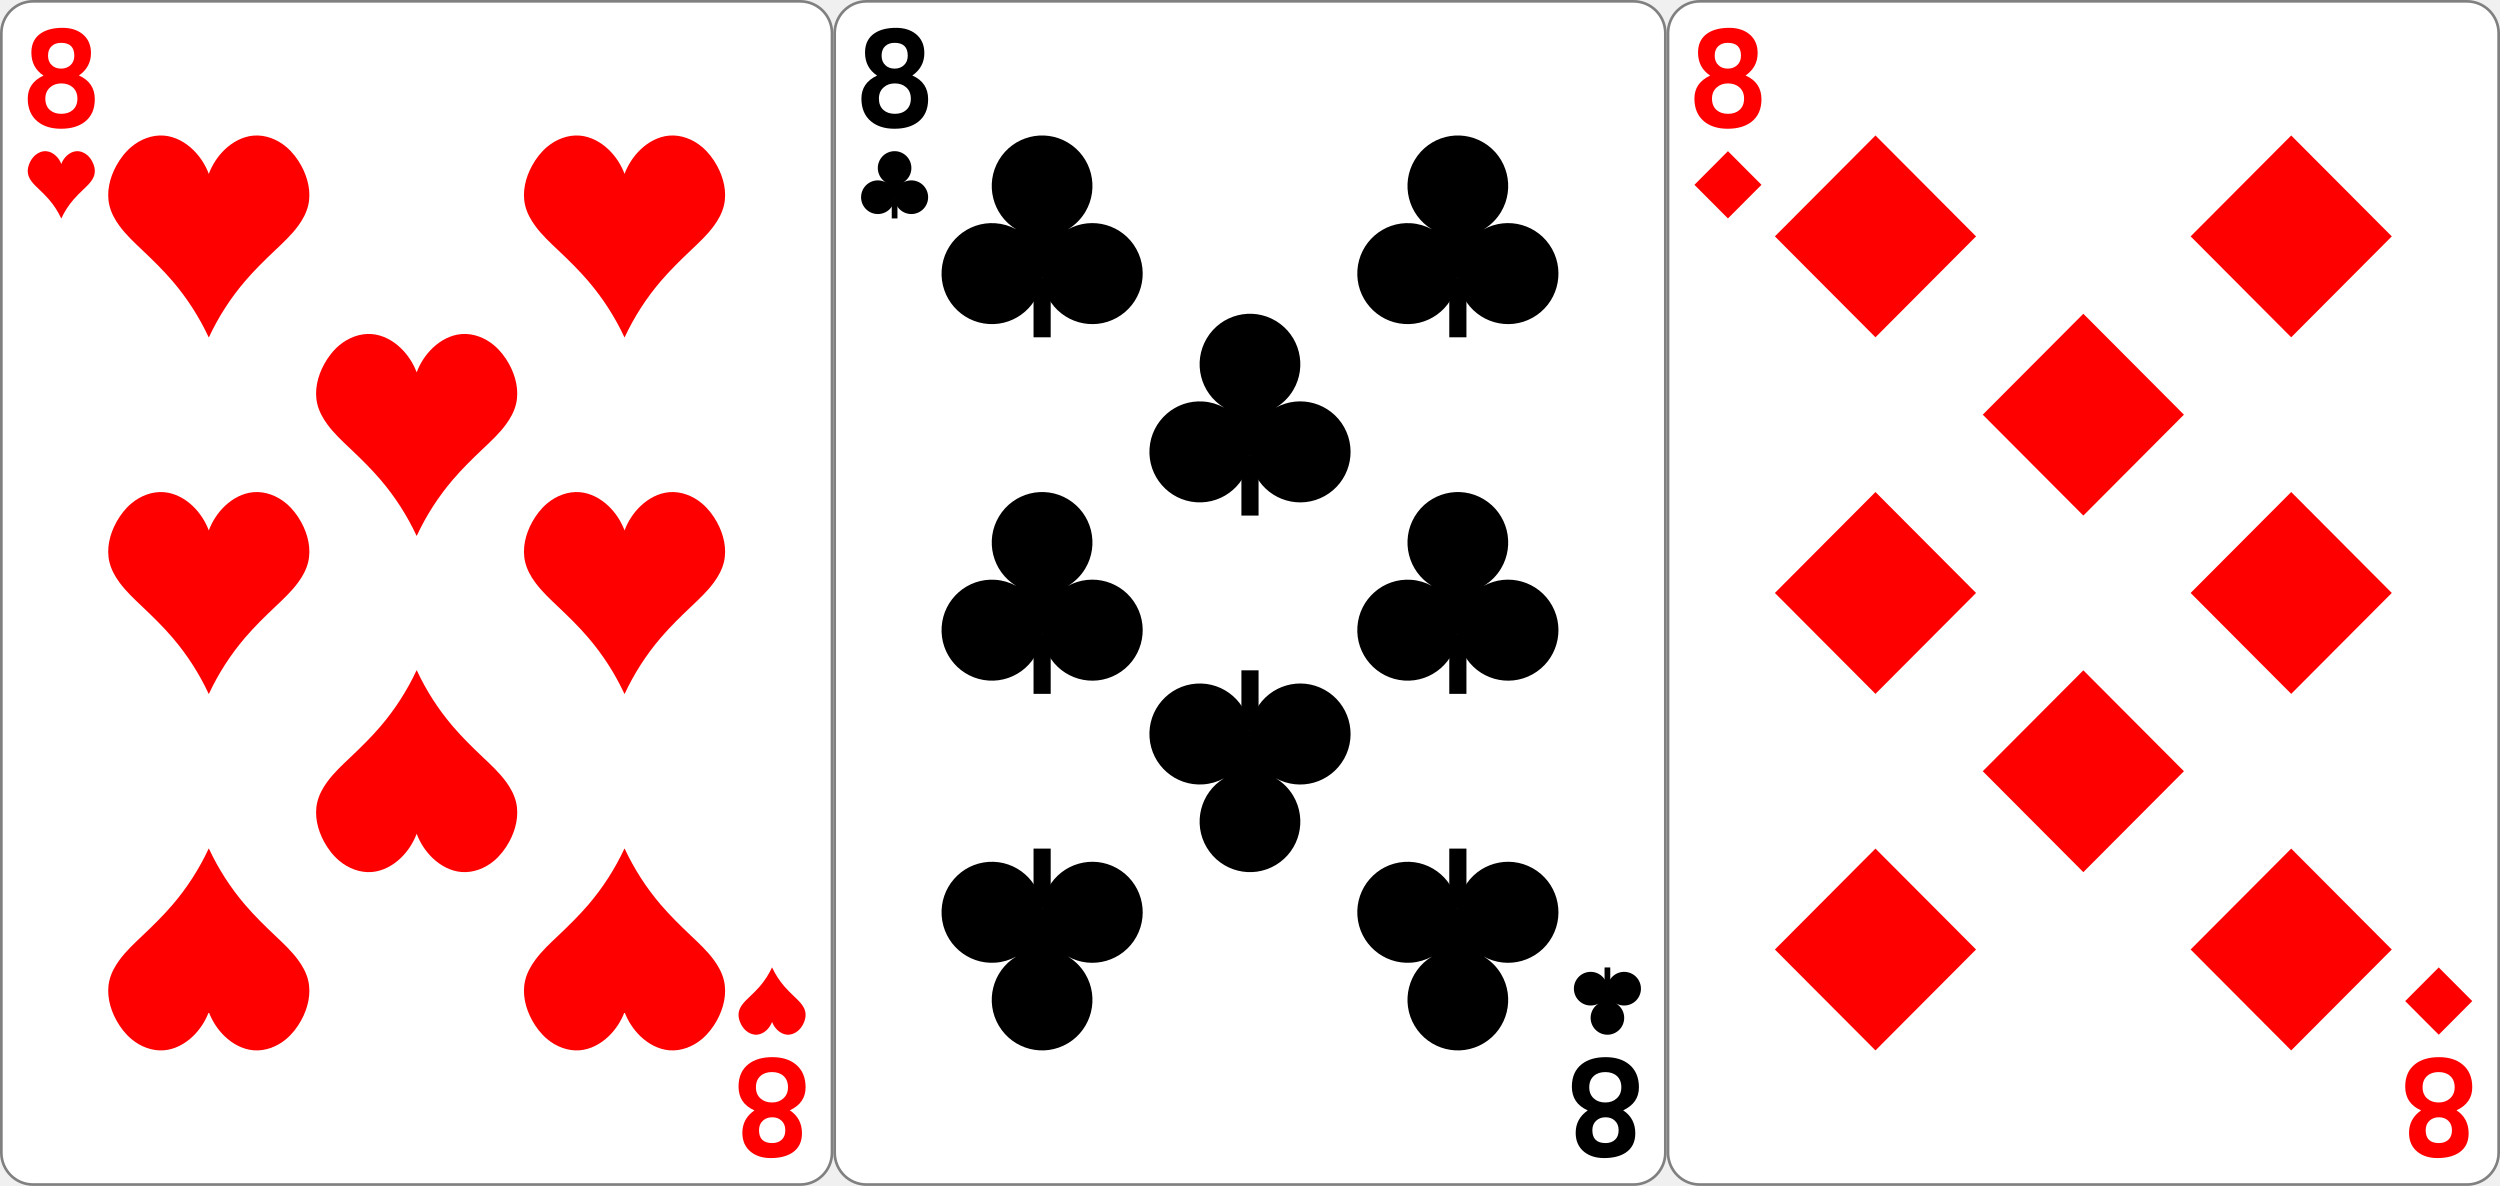
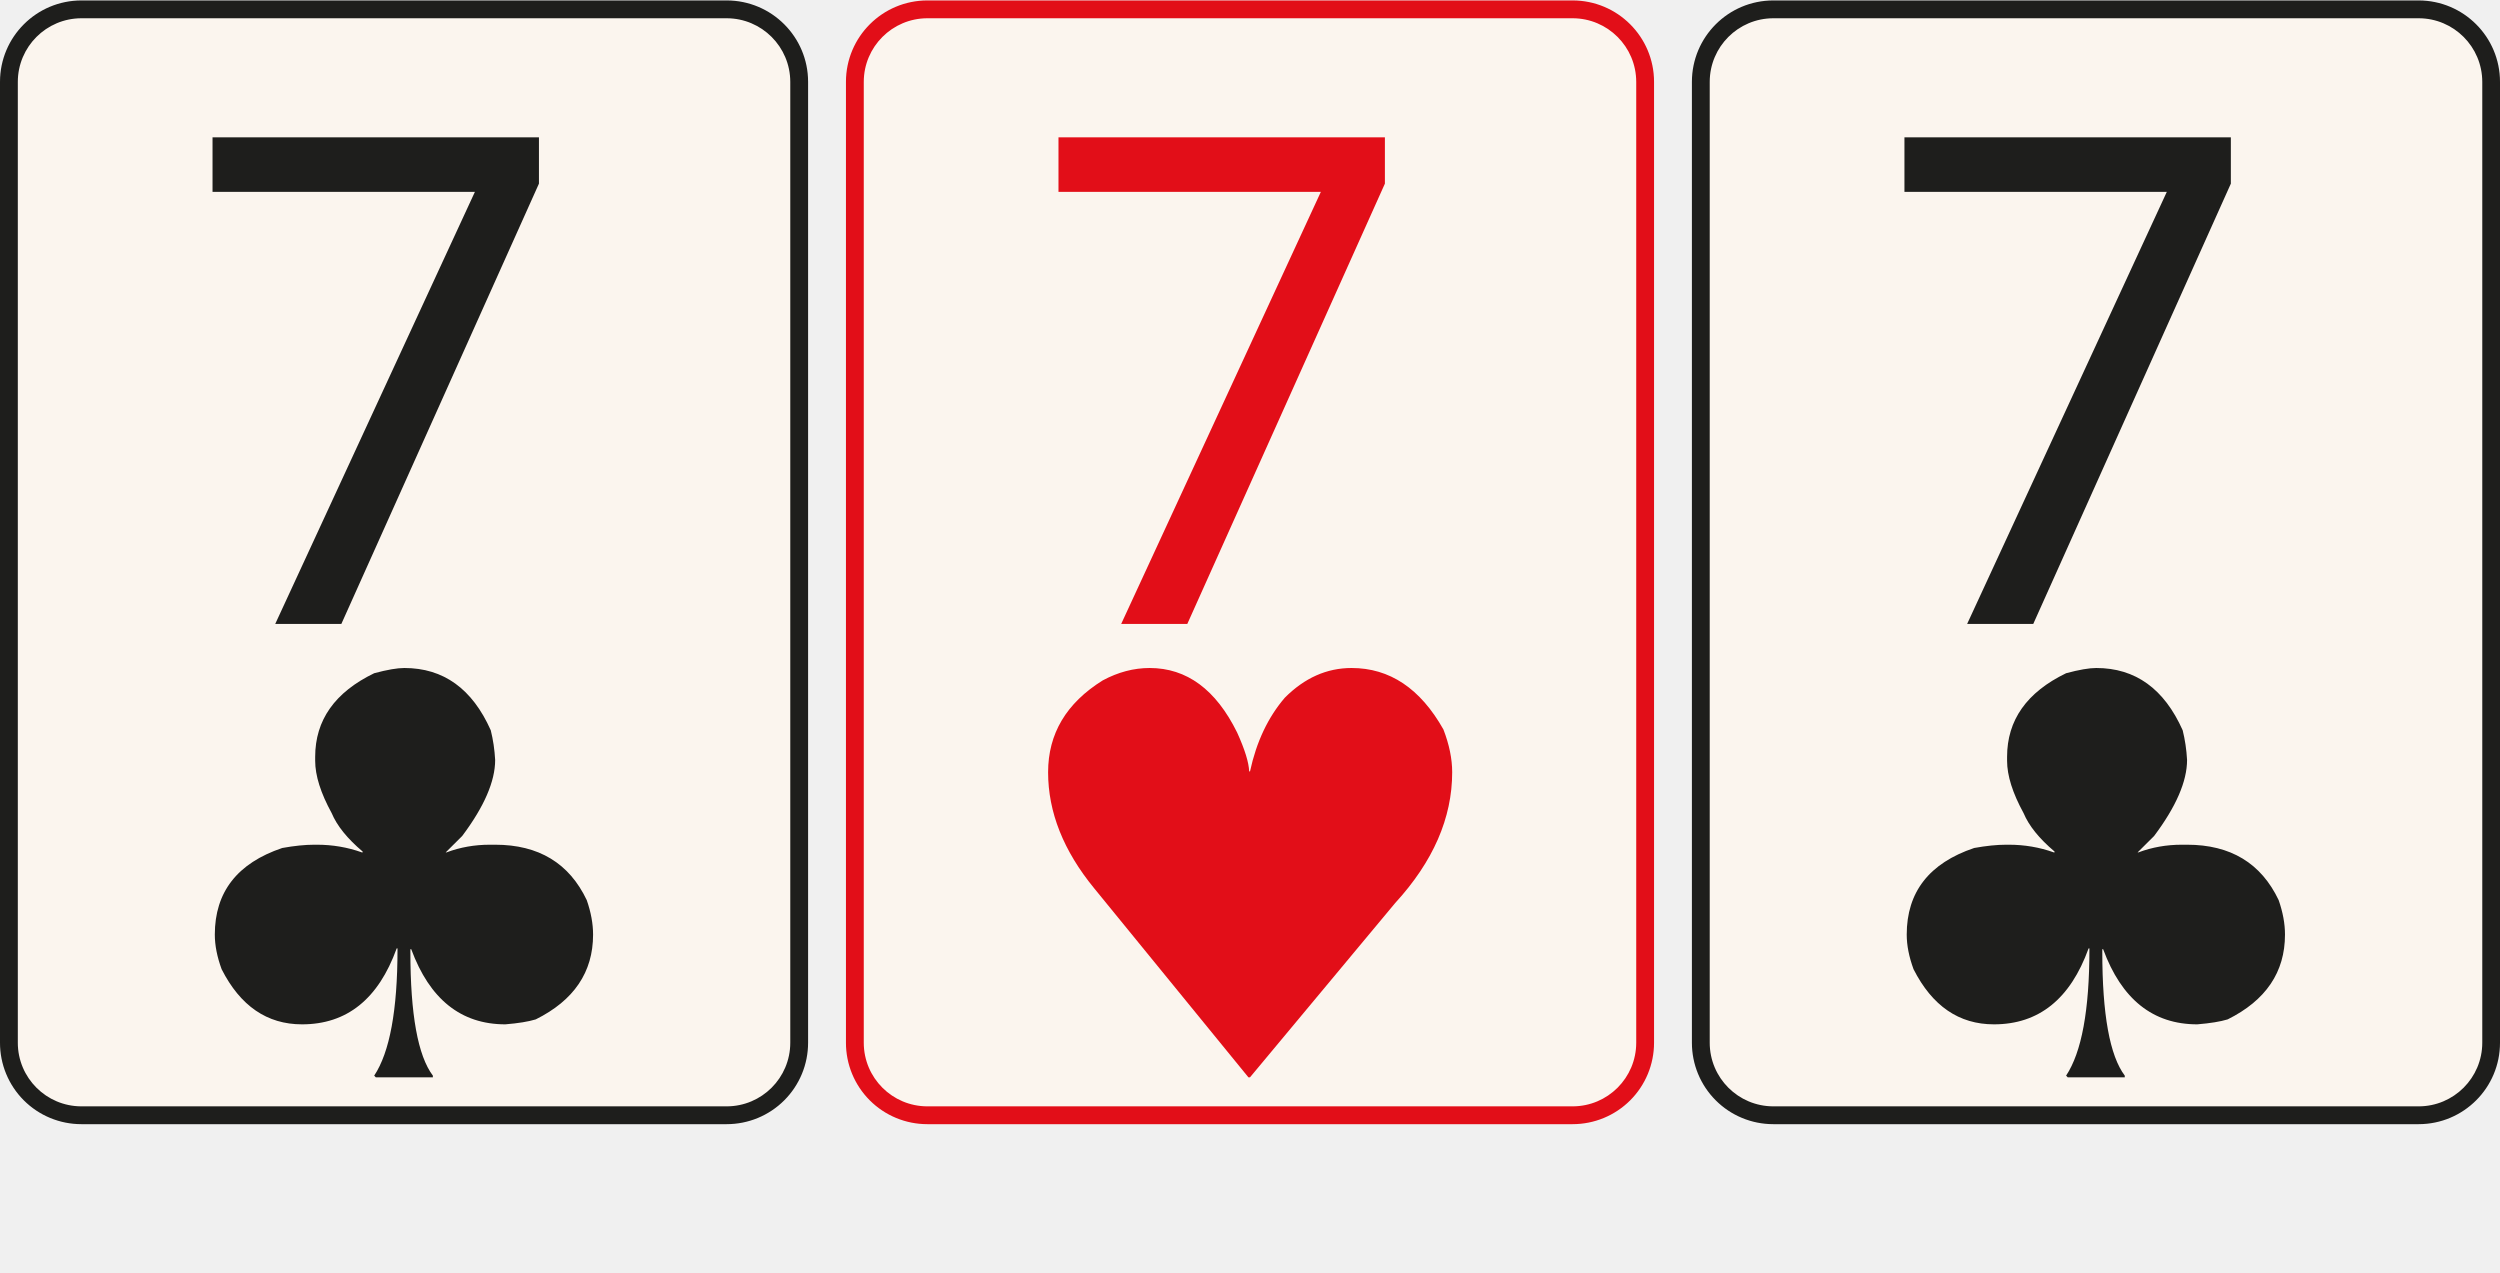
- <svg xmlns="http://www.w3.org/2000/svg" viewBox="0 0 702 333">
-   <svg width="234" height="333" id="svg2" version="1.1" x="0">
-     <defs id="defs4" />
-     <g id="layer1" transform="translate(0,-719.3622)">
-       <g id="g923">
-         <rect rx="8.919" ry="8.946" y="719.74" x="0.378" height="332.244" width="233.244" id="rect4266" style="fill:#ffffff;fill-opacity:1;stroke:#808080;stroke-width:0.756;stroke-linecap:butt;stroke-linejoin:miter;stroke-miterlimit:4;stroke-dasharray:none;stroke-opacity:1" />
-         <g transform="matrix(0.07348588,0,0,0.07370838,-248.0173,933.6006)" id="g4233" style="fill:none;stroke:#000000;stroke-width:3.181;stroke-opacity:1" />
-         <g clip-path="none" style="fill:none;stroke:#000000;stroke-width:3.181;stroke-opacity:1" id="g4211" transform="matrix(0.07348588,0,0,0.07370838,-248.0173,933.6006)" />
-         <g transform="matrix(0.07348588,0,0,0.07370838,-248.0173,933.6006)" id="g4227" style="fill:none;stroke:#000000;stroke-width:3.181;stroke-opacity:1" />
-         <path id="path3940-9-0" d="m 17.195,780.702 c -0.884,-1.899 -2.026,-3.673 -3.382,-5.256 -0.875,-1.021 -1.836,-1.962 -2.81,-2.885 -0.761,-0.721 -1.535,-1.439 -2.158,-2.286 -0.421,-0.573 -0.772,-1.21 -0.939,-1.904 -0.303,-1.258 0.027,-2.607 0.648,-3.737 0.364,-0.662 0.83,-1.27 1.404,-1.754 0.852,-0.719 1.965,-1.149 3.068,-1.055 1.012,0.086 1.957,0.603 2.696,1.312 0.653,0.628 1.162,1.411 1.485,2.268 0.323,-0.858 0.832,-1.64 1.485,-2.268 0.738,-0.709 1.684,-1.226 2.696,-1.312 1.103,-0.094 2.215,0.336 3.068,1.055 0.574,0.484 1.04,1.093 1.404,1.754 0.622,1.13 0.951,2.479 0.648,3.737 -0.167,0.695 -0.518,1.332 -0.939,1.904 -0.623,0.848 -1.397,1.565 -2.158,2.286 -0.974,0.923 -1.936,1.864 -2.81,2.885 -1.356,1.584 -2.498,3.358 -3.382,5.256" style="fill:#ff0000;fill-opacity:1;stroke:none;stroke-width:1" />
-         <g id="text3755" style="font-style:normal;font-variant:normal;font-weight:bold;font-stretch:normal;font-size:3.772px;line-height:0%;font-family:'Levenim MT';-inkscape-font-specification:'Sans Bold';letter-spacing:0px;word-spacing:0px;fill:#ff0000;fill-opacity:1;stroke:none;stroke-width:1" transform="scale(0.9785498,1.02192)" aria-label="8">
-           <path id="path899" style="font-size:38.711px;line-height:1.25;stroke-width:1" d="m 27.204,731.199 q 0,4.102 -2.911,6.238 -2.552,1.871 -6.786,1.871 -4.196,0 -6.748,-2.004 -2.797,-2.211 -2.797,-6.294 0,-4.291 4.517,-6.313 -3.478,-2.211 -3.478,-6.313 0,-3.61 2.835,-5.368 2.325,-1.437 6.124,-1.437 3.459,0 5.689,1.682 2.457,1.89 2.457,5.255 0,3.856 -3.459,6.162 4.555,1.928 4.555,6.521 z M 21.325,719.235 q 0,-3.535 -3.78,-3.535 -1.72,0 -2.741,0.926 -1.021,0.907 -1.021,2.608 0,1.644 1.077,2.608 1.021,0.945 2.684,0.945 1.626,0 2.703,-0.964 1.077,-0.964 1.077,-2.59 z m 0.888,11.795 q 0,-1.966 -1.342,-3.1 -1.266,-1.077 -3.27,-1.077 -1.966,0 -3.232,1.096 -1.361,1.153 -1.361,3.081 0,2.022 1.323,3.138 1.229,1.04 3.289,1.04 2.041,0 3.27,-1.058 1.323,-1.115 1.323,-3.119 z" />
-         </g>
-         <g id="text3755-2" style="font-style:normal;font-variant:normal;font-weight:bold;font-stretch:normal;font-size:3.772px;line-height:0%;font-family:'Levenim MT';-inkscape-font-specification:'Sans Bold';letter-spacing:0px;word-spacing:0px;fill:#ff0000;fill-opacity:1;stroke:none;stroke-width:1" transform="scale(-0.9785498,-1.02192)" aria-label="8">
-           <path id="path902" style="font-size:38.711px;line-height:1.25;stroke-width:1" d="m -211.926,-1002.521 q 0,4.102 -2.911,6.238 -2.552,1.871 -6.786,1.871 -4.196,0 -6.748,-2.004 -2.797,-2.211 -2.797,-6.294 0,-4.291 4.517,-6.313 -3.478,-2.212 -3.478,-6.313 0,-3.61 2.835,-5.368 2.325,-1.437 6.124,-1.437 3.459,0 5.689,1.682 2.457,1.89 2.457,5.255 0,3.856 -3.459,6.162 4.555,1.928 4.555,6.521 z m -5.878,-11.965 q 0,-3.535 -3.78,-3.535 -1.72,0 -2.741,0.926 -1.021,0.907 -1.021,2.608 0,1.644 1.077,2.608 1.021,0.945 2.684,0.945 1.626,0 2.703,-0.964 1.077,-0.964 1.077,-2.59 z m 0.888,11.795 q 0,-1.966 -1.342,-3.1 -1.266,-1.077 -3.27,-1.077 -1.966,0 -3.232,1.096 -1.361,1.153 -1.361,3.081 0,2.022 1.323,3.138 1.229,1.04 3.289,1.04 2.041,0 3.27,-1.058 1.323,-1.115 1.323,-3.119 z" />
-         </g>
-         <path id="path3940-9-6-6" d="m 216.784,991.022 c -0.884,1.899 -2.026,3.673 -3.382,5.256 -0.875,1.021 -1.836,1.962 -2.81,2.885 -0.761,0.721 -1.535,1.439 -2.158,2.286 -0.421,0.573 -0.772,1.21 -0.939,1.905 -0.303,1.258 0.027,2.607 0.648,3.737 0.364,0.662 0.83,1.27 1.404,1.754 0.852,0.719 1.965,1.149 3.068,1.055 1.012,-0.086 1.957,-0.603 2.696,-1.312 0.653,-0.628 1.162,-1.411 1.485,-2.268 0.323,0.858 0.832,1.64 1.485,2.268 0.738,0.71 1.684,1.226 2.696,1.312 1.103,0.094 2.215,-0.336 3.068,-1.055 0.574,-0.484 1.04,-1.093 1.404,-1.754 0.622,-1.13 0.951,-2.479 0.648,-3.737 -0.167,-0.695 -0.518,-1.332 -0.939,-1.905 -0.623,-0.848 -1.397,-1.565 -2.158,-2.286 -0.974,-0.923 -1.936,-1.864 -2.81,-2.885 -1.356,-1.584 -2.498,-3.358 -3.382,-5.256" style="fill:#ff0000;fill-opacity:1;stroke:none;stroke-width:1" />
-         <path id="path3940-9" d="m 58.597,814.076 c -2.653,-5.696 -6.078,-11.018 -10.147,-15.769 -2.624,-3.064 -5.509,-5.885 -8.431,-8.655 -2.283,-2.164 -4.606,-4.316 -6.474,-6.859 -1.262,-1.718 -2.315,-3.63 -2.817,-5.713 -0.909,-3.774 0.08,-7.82 1.945,-11.21 1.092,-1.985 2.49,-3.811 4.211,-5.263 2.557,-2.157 5.894,-3.446 9.203,-3.165 3.035,0.258 5.872,1.808 8.087,3.936 1.96,1.884 3.486,4.232 4.456,6.805 0.97,-2.573 2.496,-4.921 4.456,-6.805 2.214,-2.128 5.052,-3.678 8.087,-3.936 3.309,-0.281 6.646,1.008 9.203,3.165 1.721,1.452 3.119,3.277 4.211,5.263 1.865,3.39 2.853,7.436 1.945,11.21 -0.502,2.084 -1.555,3.995 -2.817,5.713 -1.868,2.543 -4.191,4.695 -6.474,6.859 -2.922,2.77 -5.807,5.591 -8.431,8.655 -4.069,4.751 -7.494,10.074 -10.147,15.769" style="fill:#ff0000;fill-opacity:1;stroke:none;stroke-width:1" />
-         <path id="path3940-9-3" d="m 58.597,914.199 c -2.653,-5.696 -6.078,-11.018 -10.147,-15.769 -2.624,-3.064 -5.509,-5.885 -8.431,-8.655 -2.283,-2.164 -4.606,-4.316 -6.474,-6.859 -1.262,-1.718 -2.315,-3.63 -2.817,-5.713 -0.909,-3.774 0.08,-7.82 1.945,-11.21 1.092,-1.985 2.49,-3.811 4.211,-5.263 2.557,-2.157 5.894,-3.446 9.203,-3.165 3.035,0.258 5.872,1.808 8.087,3.936 1.96,1.884 3.486,4.232 4.456,6.805 0.97,-2.573 2.496,-4.921 4.456,-6.805 2.214,-2.128 5.052,-3.678 8.087,-3.936 3.309,-0.281 6.646,1.008 9.203,3.165 1.721,1.452 3.119,3.277 4.211,5.263 1.865,3.39 2.853,7.436 1.945,11.21 -0.502,2.084 -1.555,3.995 -2.817,5.713 -1.868,2.543 -4.191,4.695 -6.474,6.859 -2.922,2.77 -5.807,5.591 -8.431,8.655 -4.069,4.751 -7.494,10.074 -10.147,15.769" style="fill:#ff0000;fill-opacity:1;stroke:none;stroke-width:1" />
-         <path id="path3940-9-1" d="m 175.338,814.076 c -2.653,-5.696 -6.078,-11.018 -10.147,-15.769 -2.624,-3.064 -5.509,-5.885 -8.431,-8.655 -2.283,-2.164 -4.606,-4.316 -6.474,-6.859 -1.262,-1.718 -2.315,-3.63 -2.817,-5.713 -0.909,-3.774 0.08,-7.82 1.945,-11.21 1.092,-1.985 2.49,-3.811 4.211,-5.263 2.557,-2.157 5.894,-3.446 9.203,-3.165 3.035,0.258 5.872,1.808 8.087,3.936 1.96,1.884 3.486,4.232 4.456,6.805 0.97,-2.573 2.496,-4.921 4.456,-6.805 2.214,-2.128 5.052,-3.678 8.087,-3.936 3.309,-0.281 6.646,1.008 9.203,3.165 1.721,1.452 3.119,3.277 4.211,5.263 1.865,3.39 2.853,7.436 1.945,11.21 -0.502,2.084 -1.555,3.995 -2.817,5.713 -1.868,2.543 -4.191,4.695 -6.474,6.859 -2.922,2.77 -5.807,5.591 -8.431,8.655 -4.069,4.751 -7.494,10.074 -10.147,15.769" style="fill:#ff0000;fill-opacity:1;stroke:none;stroke-width:1" />
-         <path id="path3940-9-9" d="m 116.967,869.805 c -2.653,-5.696 -6.078,-11.018 -10.147,-15.769 -2.624,-3.064 -5.509,-5.885 -8.431,-8.655 -2.283,-2.164 -4.606,-4.316 -6.474,-6.859 -1.262,-1.718 -2.315,-3.63 -2.817,-5.713 -0.909,-3.774 0.08,-7.82 1.945,-11.21 1.092,-1.985 2.49,-3.811 4.211,-5.263 2.557,-2.157 5.894,-3.446 9.203,-3.165 3.035,0.258 5.872,1.808 8.087,3.936 1.96,1.884 3.486,4.232 4.456,6.805 0.97,-2.573 2.497,-4.921 4.456,-6.805 2.214,-2.128 5.052,-3.678 8.087,-3.936 3.309,-0.281 6.646,1.008 9.203,3.165 1.721,1.452 3.119,3.277 4.211,5.263 1.865,3.39 2.853,7.436 1.945,11.21 -0.502,2.084 -1.555,3.995 -2.817,5.713 -1.868,2.543 -4.191,4.695 -6.474,6.859 -2.922,2.77 -5.807,5.591 -8.431,8.655 -4.069,4.751 -7.494,10.074 -10.147,15.769" style="fill:#ff0000;fill-opacity:1;stroke:none;stroke-width:1" />
-         <path id="path3940-9-8" d="m 175.338,914.199 c -2.653,-5.696 -6.078,-11.018 -10.147,-15.769 -2.624,-3.064 -5.509,-5.885 -8.431,-8.655 -2.283,-2.164 -4.606,-4.316 -6.474,-6.859 -1.262,-1.718 -2.315,-3.63 -2.817,-5.713 -0.909,-3.774 0.08,-7.82 1.945,-11.21 1.092,-1.985 2.49,-3.811 4.211,-5.263 2.557,-2.157 5.894,-3.446 9.203,-3.165 3.035,0.258 5.872,1.808 8.087,3.936 1.96,1.884 3.486,4.232 4.456,6.805 0.97,-2.573 2.496,-4.921 4.456,-6.805 2.214,-2.128 5.052,-3.678 8.087,-3.936 3.309,-0.281 6.646,1.008 9.203,3.165 1.721,1.452 3.119,3.277 4.211,5.263 1.865,3.39 2.853,7.436 1.945,11.21 -0.502,2.084 -1.555,3.995 -2.817,5.713 -1.868,2.543 -4.191,4.695 -6.474,6.859 -2.922,2.77 -5.807,5.591 -8.431,8.655 -4.069,4.751 -7.494,10.074 -10.147,15.769" style="fill:#ff0000;fill-opacity:1;stroke:none;stroke-width:1" />
-         <path id="path3940-9-6" d="m 58.597,957.648 c -2.653,5.696 -6.078,11.018 -10.147,15.769 -2.624,3.064 -5.509,5.885 -8.431,8.655 -2.283,2.164 -4.606,4.316 -6.474,6.859 -1.262,1.718 -2.315,3.63 -2.817,5.713 -0.909,3.774 0.08,7.82 1.945,11.21 1.092,1.986 2.49,3.811 4.211,5.263 2.557,2.157 5.894,3.446 9.203,3.165 3.035,-0.258 5.872,-1.808 8.087,-3.936 1.96,-1.884 3.486,-4.232 4.456,-6.805 0.97,2.573 2.496,4.921 4.456,6.805 2.214,2.128 5.052,3.678 8.087,3.936 3.309,0.281 6.646,-1.008 9.203,-3.165 1.721,-1.452 3.119,-3.277 4.211,-5.263 1.865,-3.39 2.853,-7.436 1.945,-11.21 -0.502,-2.084 -1.555,-3.995 -2.817,-5.713 -1.868,-2.543 -4.191,-4.695 -6.474,-6.859 -2.922,-2.77 -5.807,-5.591 -8.431,-8.655 -4.069,-4.751 -7.494,-10.074 -10.147,-15.769" style="fill:#ff0000;fill-opacity:1;stroke:none;stroke-width:1" />
-         <path id="path3940-9-1-0" d="m 175.338,957.648 c -2.653,5.696 -6.078,11.018 -10.147,15.769 -2.624,3.064 -5.509,5.885 -8.431,8.655 -2.283,2.164 -4.606,4.316 -6.474,6.859 -1.262,1.718 -2.315,3.63 -2.817,5.713 -0.909,3.774 0.08,7.82 1.945,11.21 1.092,1.986 2.49,3.811 4.211,5.263 2.557,2.157 5.894,3.446 9.203,3.165 3.035,-0.258 5.872,-1.808 8.087,-3.936 1.96,-1.884 3.486,-4.232 4.456,-6.805 0.97,2.573 2.497,4.921 4.456,6.805 2.214,2.128 5.052,3.678 8.087,3.936 3.309,0.281 6.646,-1.008 9.203,-3.165 1.721,-1.452 3.119,-3.277 4.211,-5.263 1.865,-3.39 2.853,-7.436 1.945,-11.21 -0.502,-2.084 -1.555,-3.995 -2.817,-5.713 -1.868,-2.543 -4.191,-4.695 -6.474,-6.859 -2.922,-2.77 -5.807,-5.591 -8.431,-8.655 -4.069,-4.751 -7.494,-10.074 -10.147,-15.769" style="fill:#ff0000;fill-opacity:1;stroke:none;stroke-width:1" />
-         <path id="path3940-9-8-8" d="m 116.967,907.587 c -2.653,5.696 -6.078,11.018 -10.147,15.769 -2.624,3.064 -5.509,5.885 -8.431,8.655 -2.283,2.164 -4.606,4.316 -6.474,6.859 -1.262,1.718 -2.315,3.63 -2.817,5.713 -0.909,3.774 0.08,7.82 1.945,11.21 1.092,1.985 2.49,3.811 4.211,5.263 2.557,2.157 5.894,3.446 9.203,3.165 3.035,-0.258 5.872,-1.808 8.087,-3.936 1.96,-1.884 3.486,-4.232 4.456,-6.805 0.97,2.573 2.497,4.921 4.456,6.805 2.214,2.128 5.052,3.678 8.087,3.936 3.309,0.281 6.646,-1.008 9.203,-3.165 1.721,-1.452 3.119,-3.277 4.211,-5.263 1.865,-3.39 2.853,-7.436 1.945,-11.21 -0.502,-2.084 -1.555,-3.995 -2.817,-5.713 -1.868,-2.543 -4.191,-4.695 -6.474,-6.859 -2.922,-2.77 -5.807,-5.591 -8.431,-8.655 -4.069,-4.751 -7.494,-10.074 -10.147,-15.769" style="fill:#ff0000;fill-opacity:1;stroke:none;stroke-width:1" />
-       </g>
-     </g>
-   </svg>
-   <svg width="234" height="333" id="svg2" version="1.1" x="234">
-     <defs id="defs4" />
-     <g id="layer1" transform="translate(0,-719.3622)">
-       <g id="g963">
-         <rect rx="8.919" ry="8.946" y="719.74" x="0.378" height="332.244" width="233.244" id="rect4266" style="fill:#ffffff;fill-opacity:1;stroke:#808080;stroke-width:0.756;stroke-linecap:butt;stroke-linejoin:miter;stroke-miterlimit:4;stroke-dasharray:none;stroke-opacity:1" />
-         <g transform="matrix(0.07348588,0,0,0.07370838,-248.0173,933.6006)" id="g4233" style="fill:none;stroke:#000000;stroke-width:3.181;stroke-opacity:1" />
-         <g clip-path="none" style="fill:none;stroke:#000000;stroke-width:3.181;stroke-opacity:1" id="g4211" transform="matrix(0.07348588,0,0,0.07370838,-248.0173,933.6006)" />
-         <g transform="matrix(0.07348588,0,0,0.07370838,-248.0173,933.6006)" id="g4227" style="fill:none;stroke:#000000;stroke-width:3.181;stroke-opacity:1" />
-         <g style="stroke-width:3.181" transform="matrix(0.05648742,0,0,-0.05667266,-21.36041,954.7518)" id="g5492-7-5-2">
-           <rect style="fill:#000000;fill-opacity:1;stroke:none;stroke-width:3.181" id="rect4124-6-51-2" width="85.256" height="295.685" x="2406.706" y="536.549" />
-           <path id="path3979-1-6-1-7-1" d="m 2917.856,395.129 c 67.135,120.805 23.601,273.145 -97.235,340.262 -120.836,67.117 -273.216,23.595 -340.35,-97.21 -17.88,-32.173 -28.44,-67.893 -30.889,-104.572 -9.342,137.921 -128.747,242.091 -266.662,232.714 -137.914,-9.378 -242.111,-128.752 -232.731,-266.631 9.38,-137.878 128.786,-242.049 266.7,-232.671 36.206,2.462 71.443,12.765 103.725,30.222 -118.192,-70.886 -156.875,-224.529 -85.945,-343.146 70.93,-118.617 224.613,-157.29 343.261,-86.378 118.647,70.912 157.33,224.555 86.4,343.171 -21.341,35.69 -51.243,65.5 -86.812,86.883 121.024,-66.97 273.404,-23.448 340.538,97.356 z" style="fill:#000000;fill-opacity:1;stroke:none;stroke-width:3.181" />
-         </g>
-         <g style="stroke-width:3.181" transform="matrix(0.05648742,0,0,0.05667266,37.00993,867.0337)" id="g5492-7-1-4">
-           <rect style="fill:#000000;fill-opacity:1;stroke:none;stroke-width:3.181" id="rect4124-6-1-2" width="85.256" height="295.685" x="2406.706" y="536.549" />
-           <path id="path3979-1-6-1-52-3" d="m 2917.856,395.129 c 67.135,120.805 23.601,273.145 -97.235,340.262 -120.836,67.117 -273.216,23.595 -340.35,-97.21 -17.88,-32.173 -28.44,-67.893 -30.889,-104.572 -9.342,137.921 -128.747,242.091 -266.662,232.714 -137.914,-9.378 -242.111,-128.752 -232.731,-266.631 9.38,-137.878 128.786,-242.049 266.7,-232.671 36.206,2.462 71.443,12.765 103.725,30.222 -118.192,-70.886 -156.875,-224.529 -85.945,-343.146 70.93,-118.617 224.613,-157.29 343.261,-86.378 118.647,70.912 157.33,224.555 86.4,343.171 -21.341,35.69 -51.243,65.5 -86.812,86.883 121.024,-66.97 273.404,-23.448 340.538,97.356 z" style="fill:#000000;fill-opacity:1;stroke:none;stroke-width:3.181" />
-         </g>
-         <g style="stroke-width:3.181" transform="matrix(0.05648742,0,0,0.05667266,-79.73074,766.9113)" id="g5492-7">
-           <rect style="fill:#000000;fill-opacity:1;stroke:none;stroke-width:3.181" id="rect4124-6" width="85.256" height="295.685" x="2406.706" y="536.549" />
-           <path id="path3979-1-6-1" d="m 2917.856,395.129 c 67.135,120.805 23.601,273.145 -97.235,340.262 -120.836,67.117 -273.216,23.595 -340.35,-97.21 -17.88,-32.173 -28.44,-67.893 -30.889,-104.572 -9.342,137.921 -128.747,242.091 -266.662,232.714 -137.914,-9.378 -242.111,-128.752 -232.731,-266.631 9.38,-137.878 128.786,-242.049 266.7,-232.671 36.206,2.462 71.443,12.765 103.725,30.222 -118.192,-70.886 -156.875,-224.529 -85.945,-343.146 70.93,-118.617 224.613,-157.29 343.261,-86.378 118.647,70.912 157.33,224.555 86.4,343.171 -21.341,35.69 -51.243,65.5 -86.812,86.883 121.024,-66.97 273.404,-23.448 340.538,97.356 z" style="fill:#000000;fill-opacity:1;stroke:none;stroke-width:3.181" />
-         </g>
-         <g style="stroke-width:3.181" transform="matrix(0.01882914,0,0,0.01889089,-28.91457,764.9804)" id="g5492-7-8-1">
-           <rect style="fill:#000000;fill-opacity:1;stroke:none;stroke-width:3.181" id="rect4124-6-9-7" width="85.256" height="295.685" x="2406.706" y="536.549" />
-           <path id="path3979-1-6-1-2-4" d="m 2917.856,395.129 c 67.135,120.805 23.601,273.145 -97.235,340.262 -120.836,67.117 -273.216,23.595 -340.35,-97.21 -17.88,-32.173 -28.44,-67.893 -30.889,-104.572 -9.342,137.921 -128.747,242.091 -266.662,232.714 -137.914,-9.378 -242.111,-128.752 -232.731,-266.631 9.38,-137.878 128.786,-242.049 266.7,-232.671 36.206,2.462 71.443,12.765 103.725,30.222 -118.192,-70.886 -156.875,-224.529 -85.945,-343.146 70.93,-118.617 224.613,-157.29 343.261,-86.378 118.647,70.912 157.33,224.555 86.4,343.171 -21.341,35.69 -51.243,65.5 -86.812,86.883 121.024,-66.97 273.404,-23.448 340.538,97.356 z" style="fill:#000000;fill-opacity:1;stroke:none;stroke-width:3.181" />
-         </g>
-         <g id="text3755-0" style="font-style:normal;font-variant:normal;font-weight:bold;font-stretch:normal;line-height:0%;font-family:'Levenim MT';-inkscape-font-specification:'Sans Bold';letter-spacing:0px;word-spacing:0px;fill:#000000;fill-opacity:1;stroke:none;stroke-width:3.181" transform="matrix(0.3068203,0,0,0.3220324,0.259344,720.7665)" aria-label="8">
-           <path id="path919" style="font-size:122.842px;line-height:1.25;stroke-width:3.181" d="m 85.916,82.169 q 0,13.016 -9.237,19.794 -8.098,5.938 -21.533,5.938 -13.316,0 -21.413,-6.358 -8.877,-7.018 -8.877,-19.974 0,-13.616 14.336,-20.034 -11.037,-7.018 -11.037,-20.034 0,-11.456 8.997,-17.035 7.378,-4.559 19.434,-4.559 10.977,0 18.054,5.338 7.798,5.998 7.798,16.675 0,12.236 -10.977,19.554 14.456,6.118 14.456,20.694 z M 67.262,44.201 q 0,-11.217 -11.996,-11.217 -5.458,0 -8.697,2.939 -3.239,2.879 -3.239,8.277 0,5.218 3.419,8.277 3.239,2.999 8.517,2.999 5.158,0 8.577,-3.059 3.419,-3.059 3.419,-8.217 z m 2.819,37.428 q 0,-6.238 -4.259,-9.837 -4.019,-3.419 -10.377,-3.419 -6.238,0 -10.257,3.479 -4.319,3.659 -4.319,9.777 0,6.418 4.199,9.957 3.899,3.299 10.437,3.299 6.478,0 10.377,-3.359 4.199,-3.539 4.199,-9.897 z" />
-         </g>
-         <g style="stroke-width:3.181" transform="matrix(0.01882924,0,0,-0.01889089,171.243,1006.744)" id="g5492-7-8-8-4">
-           <rect style="fill:#000000;fill-opacity:1;stroke:none;stroke-width:3.181" id="rect4124-6-9-8-8" width="85.256" height="295.685" x="2406.706" y="536.549" />
-           <path id="path3979-1-6-1-2-2-8" d="m 2917.856,395.129 c 67.135,120.805 23.601,273.145 -97.235,340.262 -120.836,67.117 -273.216,23.595 -340.35,-97.21 -17.88,-32.173 -28.44,-67.893 -30.889,-104.572 -9.342,137.921 -128.747,242.091 -266.662,232.714 -137.914,-9.378 -242.111,-128.752 -232.731,-266.631 9.38,-137.878 128.786,-242.049 266.7,-232.671 36.206,2.462 71.443,12.765 103.725,30.222 -118.192,-70.886 -156.875,-224.529 -85.945,-343.146 70.93,-118.617 224.613,-157.29 343.261,-86.378 118.647,70.912 157.33,224.555 86.4,343.171 -21.341,35.69 -51.243,65.5 -86.812,86.883 121.024,-66.97 273.404,-23.448 340.538,97.356 z" style="fill:#000000;fill-opacity:1;stroke:none;stroke-width:3.181" />
-         </g>
-         <g id="text3755-2-2" style="font-style:normal;font-variant:normal;font-weight:bold;font-stretch:normal;line-height:0%;font-family:'Levenim MT';-inkscape-font-specification:'Sans Bold';letter-spacing:0px;word-spacing:0px;fill:#000000;fill-opacity:1;stroke:none;stroke-width:3.181" transform="matrix(-0.3075926,0,0,-0.3212237,0.259344,720.7665)" aria-label="8">
-           <path id="path922" style="font-size:123.151px;line-height:1.25;stroke-width:3.181" d="m -673.36,-945.541 q 0,13.049 -9.26,19.844 -8.118,5.953 -21.588,5.953 -13.349,0 -21.467,-6.374 -8.9,-7.035 -8.9,-20.024 0,-13.65 14.372,-20.084 -11.064,-7.035 -11.064,-20.084 0,-11.485 9.02,-17.078 7.396,-4.57 19.483,-4.57 11.004,0 18.1,5.352 7.817,6.013 7.817,16.717 0,12.267 -11.004,19.603 14.492,6.134 14.492,20.746 z m -18.701,-38.064 q 0,-11.245 -12.026,-11.245 -5.472,0 -8.719,2.946 -3.247,2.886 -3.247,8.298 0,5.232 3.428,8.298 3.247,3.007 8.539,3.007 5.171,0 8.599,-3.067 3.428,-3.067 3.428,-8.238 z m 2.826,37.523 q 0,-6.254 -4.269,-9.862 -4.029,-3.428 -10.403,-3.428 -6.254,0 -10.283,3.488 -4.33,3.668 -4.33,9.802 0,6.434 4.209,9.982 3.909,3.307 10.463,3.307 6.494,0 10.403,-3.367 4.209,-3.548 4.209,-9.922 z" />
-         </g>
-         <g style="stroke-width:3.181" transform="matrix(0.05648742,0,0,0.05667266,-21.36041,816.9725)" id="g5492-7-5">
-           <rect style="fill:#000000;fill-opacity:1;stroke:none;stroke-width:3.181" id="rect4124-6-51" width="85.256" height="295.685" x="2406.706" y="536.549" />
-           <path id="path3979-1-6-1-7" d="m 2917.856,395.129 c 67.135,120.805 23.601,273.145 -97.235,340.262 -120.836,67.117 -273.216,23.595 -340.35,-97.21 -17.88,-32.173 -28.44,-67.893 -30.889,-104.572 -9.342,137.921 -128.747,242.091 -266.662,232.714 -137.914,-9.378 -242.111,-128.752 -232.731,-266.631 9.38,-137.878 128.786,-242.049 266.7,-232.671 36.206,2.462 71.443,12.765 103.725,30.222 -118.192,-70.886 -156.875,-224.529 -85.945,-343.146 70.93,-118.617 224.613,-157.29 343.261,-86.378 118.647,70.912 157.33,224.555 86.4,343.171 -21.341,35.69 -51.243,65.5 -86.812,86.883 121.024,-66.97 273.404,-23.448 340.538,97.356 z" style="fill:#000000;fill-opacity:1;stroke:none;stroke-width:3.181" />
-         </g>
-         <g style="stroke-width:3.181" transform="matrix(0.05648742,0,0,0.05667266,37.00993,766.9113)" id="g5492-7-1">
-           <rect style="fill:#000000;fill-opacity:1;stroke:none;stroke-width:3.181" id="rect4124-6-1" width="85.256" height="295.685" x="2406.706" y="536.549" />
-           <path id="path3979-1-6-1-52" d="m 2917.856,395.129 c 67.135,120.805 23.601,273.145 -97.235,340.262 -120.836,67.117 -273.216,23.595 -340.35,-97.21 -17.88,-32.173 -28.44,-67.893 -30.889,-104.572 -9.342,137.921 -128.747,242.091 -266.662,232.714 -137.914,-9.378 -242.111,-128.752 -232.731,-266.631 9.38,-137.878 128.786,-242.049 266.7,-232.671 36.206,2.462 71.443,12.765 103.725,30.222 -118.192,-70.886 -156.875,-224.529 -85.945,-343.146 70.93,-118.617 224.613,-157.29 343.261,-86.378 118.647,70.912 157.33,224.555 86.4,343.171 -21.341,35.69 -51.243,65.5 -86.812,86.883 121.024,-66.97 273.404,-23.448 340.538,97.356 z" style="fill:#000000;fill-opacity:1;stroke:none;stroke-width:3.181" />
-         </g>
-         <g style="stroke-width:3.181" transform="matrix(0.05648742,0,0,0.05667266,-79.73073,867.0337)" id="g5492-7-7">
-           <rect style="fill:#000000;fill-opacity:1;stroke:none;stroke-width:3.181" id="rect4124-6-6" width="85.256" height="295.685" x="2406.706" y="536.549" />
-           <path id="path3979-1-6-1-1" d="m 2917.856,395.129 c 67.135,120.805 23.601,273.145 -97.235,340.262 -120.836,67.117 -273.216,23.595 -340.35,-97.21 -17.88,-32.173 -28.44,-67.893 -30.889,-104.572 -9.342,137.921 -128.747,242.091 -266.662,232.714 -137.914,-9.378 -242.111,-128.752 -232.731,-266.631 9.38,-137.878 128.786,-242.049 266.7,-232.671 36.206,2.462 71.443,12.765 103.725,30.222 -118.192,-70.886 -156.875,-224.529 -85.945,-343.146 70.93,-118.617 224.613,-157.29 343.261,-86.378 118.647,70.912 157.33,224.555 86.4,343.171 -21.341,35.69 -51.243,65.5 -86.812,86.883 121.024,-66.97 273.404,-23.448 340.538,97.356 z" style="fill:#000000;fill-opacity:1;stroke:none;stroke-width:3.181" />
-         </g>
-         <g style="stroke-width:3.181" transform="matrix(0.05648742,0,0,-0.05667266,-79.73073,1004.813)" id="g5492-7-5-2-6">
-           <rect style="fill:#000000;fill-opacity:1;stroke:none;stroke-width:3.181" id="rect4124-6-51-2-8" width="85.256" height="295.685" x="2406.706" y="536.549" />
-           <path id="path3979-1-6-1-7-1-5" d="m 2917.856,395.129 c 67.135,120.805 23.601,273.145 -97.235,340.262 -120.836,67.117 -273.216,23.595 -340.35,-97.21 -17.88,-32.173 -28.44,-67.893 -30.889,-104.572 -9.342,137.921 -128.747,242.091 -266.662,232.714 -137.914,-9.378 -242.111,-128.752 -232.731,-266.631 9.38,-137.878 128.786,-242.049 266.7,-232.671 36.206,2.462 71.443,12.765 103.725,30.222 -118.192,-70.886 -156.875,-224.529 -85.945,-343.146 70.93,-118.617 224.613,-157.29 343.261,-86.378 118.647,70.912 157.33,224.555 86.4,343.171 -21.341,35.69 -51.243,65.5 -86.812,86.883 121.024,-66.97 273.404,-23.448 340.538,97.356 z" style="fill:#000000;fill-opacity:1;stroke:none;stroke-width:3.181" />
-         </g>
-         <g style="stroke-width:3.181" transform="matrix(0.05648742,0,0,-0.05667266,37.00993,1004.813)" id="g5492-7-5-2-7">
-           <rect style="fill:#000000;fill-opacity:1;stroke:none;stroke-width:3.181" id="rect4124-6-51-2-6" width="85.256" height="295.685" x="2406.706" y="536.549" />
-           <path id="path3979-1-6-1-7-1-1" d="m 2917.856,395.129 c 67.135,120.805 23.601,273.145 -97.235,340.262 -120.836,67.117 -273.216,23.595 -340.35,-97.21 -17.88,-32.173 -28.44,-67.893 -30.889,-104.572 -9.342,137.921 -128.747,242.091 -266.662,232.714 -137.914,-9.378 -242.111,-128.752 -232.731,-266.631 9.38,-137.878 128.786,-242.049 266.7,-232.671 36.206,2.462 71.443,12.765 103.725,30.222 -118.192,-70.886 -156.875,-224.529 -85.945,-343.146 70.93,-118.617 224.613,-157.29 343.261,-86.378 118.647,70.912 157.33,224.555 86.4,343.171 -21.341,35.69 -51.243,65.5 -86.812,86.883 121.024,-66.97 273.404,-23.448 340.538,97.356 z" style="fill:#000000;fill-opacity:1;stroke:none;stroke-width:3.181" />
-         </g>
-       </g>
-     </g>
-   </svg>
-   <svg width="234" height="333" id="svg2" version="1.1" x="468">
-     <defs id="defs4" />
-     <g id="layer1" transform="translate(0,-719.3622)">
-       <g id="g920">
-         <rect rx="8.919" ry="8.946" y="719.74" x="0.378" height="332.244" width="233.244" id="rect4266" style="fill:#ffffff;fill-opacity:1;stroke:#808080;stroke-width:0.756;stroke-linecap:butt;stroke-linejoin:miter;stroke-miterlimit:4;stroke-dasharray:none;stroke-opacity:1" />
-         <g transform="matrix(0.07348588,0,0,0.07370838,-248.0173,933.6006)" id="g4233" style="fill:none;stroke:#000000;stroke-width:3.181;stroke-opacity:1" />
-         <g clip-path="none" style="fill:none;stroke:#000000;stroke-width:3.181;stroke-opacity:1" id="g4211" transform="matrix(0.07348588,0,0,0.07370838,-248.0173,933.6006)" />
-         <g transform="matrix(0.07348588,0,0,0.07370838,-248.0173,933.6006)" id="g4227" style="fill:none;stroke:#000000;stroke-width:3.181;stroke-opacity:1" />
-         <path id="path4884-1" d="M 58.63,814.076 86.873,785.74 58.63,757.403 30.386,785.74 Z" style="fill:#ff0000;fill-opacity:1;stroke:none;stroke-width:1" />
-         <path id="path4884-1-4" d="M 58.63,1014.321 86.873,985.985 58.63,957.648 30.386,985.985 Z" style="fill:#ff0000;fill-opacity:1;stroke:none;stroke-width:1" />
-         <path id="path4884-1-4-1" d="M 117,964.26 145.244,935.923 117,907.587 88.756,935.923 Z" style="fill:#ff0000;fill-opacity:1;stroke:none;stroke-width:1" />
-         <path id="path4884-1-7" d="M 58.63,914.199 86.873,885.862 58.63,857.526 30.386,885.862 Z" style="fill:#ff0000;fill-opacity:1;stroke:none;stroke-width:1" />
-         <path id="path4884-1-40" d="M 175.37,814.076 203.614,785.74 175.37,757.403 147.127,785.74 Z" style="fill:#ff0000;fill-opacity:1;stroke:none;stroke-width:1" />
-         <path id="path4884-1-4-9" d="m 175.37,1014.321 28.244,-28.337 -28.244,-28.337 -28.244,28.337 z" style="fill:#ff0000;fill-opacity:1;stroke:none;stroke-width:1" />
-         <path id="path4884-1-4-1-4" d="M 117,864.137 145.244,835.801 117,807.464 88.756,835.801 Z" style="fill:#ff0000;fill-opacity:1;stroke:none;stroke-width:1" />
-         <path id="path4884-1-7-8" d="m 175.37,914.199 28.244,-28.337 -28.244,-28.337 -28.244,28.337 z" style="fill:#ff0000;fill-opacity:1;stroke:none;stroke-width:1" />
-         <path id="path4884-1-4-5-3" d="m 17.206,780.702 9.415,-9.446 -9.415,-9.446 -9.415,9.446 z" style="fill:#ff0000;fill-opacity:1;stroke:none;stroke-width:1" />
-         <path id="path4884-1-4-5-3-5" d="m 216.794,991.022 9.415,9.446 -9.415,9.445 -9.415,-9.445 z" style="fill:#ff0000;fill-opacity:1;stroke:none;stroke-width:1" />
-         <g id="text3755" style="font-style:normal;font-variant:normal;font-weight:bold;font-stretch:normal;font-size:3.772px;line-height:0%;font-family:'Levenim MT';-inkscape-font-specification:'Sans Bold';letter-spacing:0px;word-spacing:0px;fill:#ff0000;fill-opacity:1;stroke:none;stroke-width:1" transform="scale(0.9785498,1.02192)" aria-label="8">
-           <path id="path896" style="font-size:38.711px;line-height:1.25;stroke-width:1" d="m 27.204,731.199 q 0,4.102 -2.911,6.238 -2.552,1.871 -6.786,1.871 -4.196,0 -6.748,-2.004 -2.797,-2.211 -2.797,-6.294 0,-4.291 4.517,-6.313 -3.478,-2.211 -3.478,-6.313 0,-3.61 2.835,-5.368 2.325,-1.437 6.124,-1.437 3.459,0 5.689,1.682 2.457,1.89 2.457,5.255 0,3.856 -3.459,6.162 4.555,1.928 4.555,6.521 z M 21.325,719.235 q 0,-3.535 -3.78,-3.535 -1.72,0 -2.741,0.926 -1.021,0.907 -1.021,2.608 0,1.644 1.077,2.608 1.021,0.945 2.684,0.945 1.626,0 2.703,-0.964 1.077,-0.964 1.077,-2.59 z m 0.888,11.795 q 0,-1.966 -1.342,-3.1 -1.266,-1.077 -3.27,-1.077 -1.966,0 -3.232,1.096 -1.361,1.153 -1.361,3.081 0,2.022 1.323,3.138 1.229,1.04 3.289,1.04 2.041,0 3.27,-1.058 1.323,-1.115 1.323,-3.119 z" />
-         </g>
-         <g id="text3755-2" style="font-style:normal;font-variant:normal;font-weight:bold;font-stretch:normal;font-size:3.772px;line-height:0%;font-family:'Levenim MT';-inkscape-font-specification:'Sans Bold';letter-spacing:0px;word-spacing:0px;fill:#ff0000;fill-opacity:1;stroke:none;stroke-width:1" transform="scale(-0.9785498,-1.02192)" aria-label="8">
-           <path id="path899" style="font-size:38.711px;line-height:1.25;stroke-width:1" d="m -211.926,-1002.521 q 0,4.102 -2.911,6.238 -2.552,1.871 -6.786,1.871 -4.196,0 -6.748,-2.004 -2.797,-2.211 -2.797,-6.294 0,-4.291 4.517,-6.313 -3.478,-2.212 -3.478,-6.313 0,-3.61 2.835,-5.368 2.325,-1.437 6.124,-1.437 3.459,0 5.689,1.682 2.457,1.89 2.457,5.255 0,3.856 -3.459,6.162 4.555,1.928 4.555,6.521 z m -5.878,-11.965 q 0,-3.535 -3.78,-3.535 -1.72,0 -2.741,0.926 -1.021,0.907 -1.021,2.608 0,1.644 1.077,2.608 1.021,0.945 2.684,0.945 1.626,0 2.703,-0.964 1.077,-0.964 1.077,-2.59 z m 0.888,11.795 q 0,-1.966 -1.342,-3.1 -1.266,-1.077 -3.27,-1.077 -1.966,0 -3.232,1.096 -1.361,1.153 -1.361,3.081 0,2.022 1.323,3.138 1.229,1.04 3.289,1.04 2.041,0 3.27,-1.058 1.323,-1.115 1.323,-3.119 z" />
-         </g>
-       </g>
-     </g>
-   </svg>
+ <svg xmlns="http://www.w3.org/2000/svg" id="Warstwa_1" data-name="Warstwa 1" viewBox="0 0 561.26 285.58">
+   <defs>
+     <style>.cls-1{fill:#fbf5ee;}.cls-2,.cls-3,.cls-4{fill:#1e1e1c;}.cls-3,.cls-4,.cls-6,.cls-7{isolation:isolate;}.cls-3,.cls-6{font-size:153px;font-family:CardCharacters, Card Characters;letter-spacing:-0.11em;}.cls-4,.cls-7{font-size:126.12px;font-family:DejaVuSerif, DejaVu Serif;letter-spacing:-0.11em;}.cls-5,.cls-6,.cls-7{fill:#e20e18;}</style>
+   </defs>
+   <rect class="cls-1" x="381.84" y="2.1" width="177.42" height="248.28" rx="16.28" />
+   <path class="cls-2" d="M543,4a14.3,14.3,0,0,1,14.28,14.28V234A14.29,14.29,0,0,1,543,248.28H398.12A14.29,14.29,0,0,1,383.84,234V18.28A14.3,14.3,0,0,1,398.12,4H543m0-4H398.12a18.28,18.28,0,0,0-18.28,18.26V234a18.26,18.26,0,0,0,18.26,18.28H543A18.27,18.27,0,0,0,561.26,234V18.28A18.28,18.28,0,0,0,543,0Z" transform="translate(0 0.1)" />
+   <text class="cls-3" transform="translate(420.82 140.07)">7</text>
+   <text class="cls-4" transform="translate(414.02 241.86)">♣</text>
+   <rect class="cls-1" x="191.92" y="2.1" width="177.42" height="248.28" rx="16.28" />
+   <path class="cls-5" d="M353.06,4a14.3,14.3,0,0,1,14.28,14.28V234a14.29,14.29,0,0,1-14.28,14.28H208.2A14.29,14.29,0,0,1,193.92,234V18.28A14.3,14.3,0,0,1,208.2,4H353.06m0-4H208.2a18.28,18.28,0,0,0-18.28,18.26V234a18.26,18.26,0,0,0,18.26,18.28H353.06A18.27,18.27,0,0,0,371.34,234V18.28A18.28,18.28,0,0,0,353.06,0Z" transform="translate(0 0.1)" />
+   <text class="cls-6" transform="translate(230.9 140.07)">7</text>
+   <text class="cls-7" transform="translate(224.1 241.86)">♥</text>
+   <rect class="cls-1" x="2" y="2.1" width="177.42" height="248.28" rx="16.28" />
+   <path class="cls-2" d="M163.14,4a14.3,14.3,0,0,1,14.28,14.28V234a14.29,14.29,0,0,1-14.28,14.28H18.28A14.29,14.29,0,0,1,4,234V18.28A14.3,14.3,0,0,1,18.28,4H163.14m0-4H18.28A18.28,18.28,0,0,0,0,18.26V234a18.26,18.26,0,0,0,18.26,18.28H163.14A18.27,18.27,0,0,0,181.42,234V18.28A18.28,18.28,0,0,0,163.14,0Z" transform="translate(0 0.1)" />
+   <text class="cls-3" transform="translate(40.98 140.07)">7</text>
+   <text class="cls-4" transform="translate(34.18 241.86)">♣</text>
</svg>
